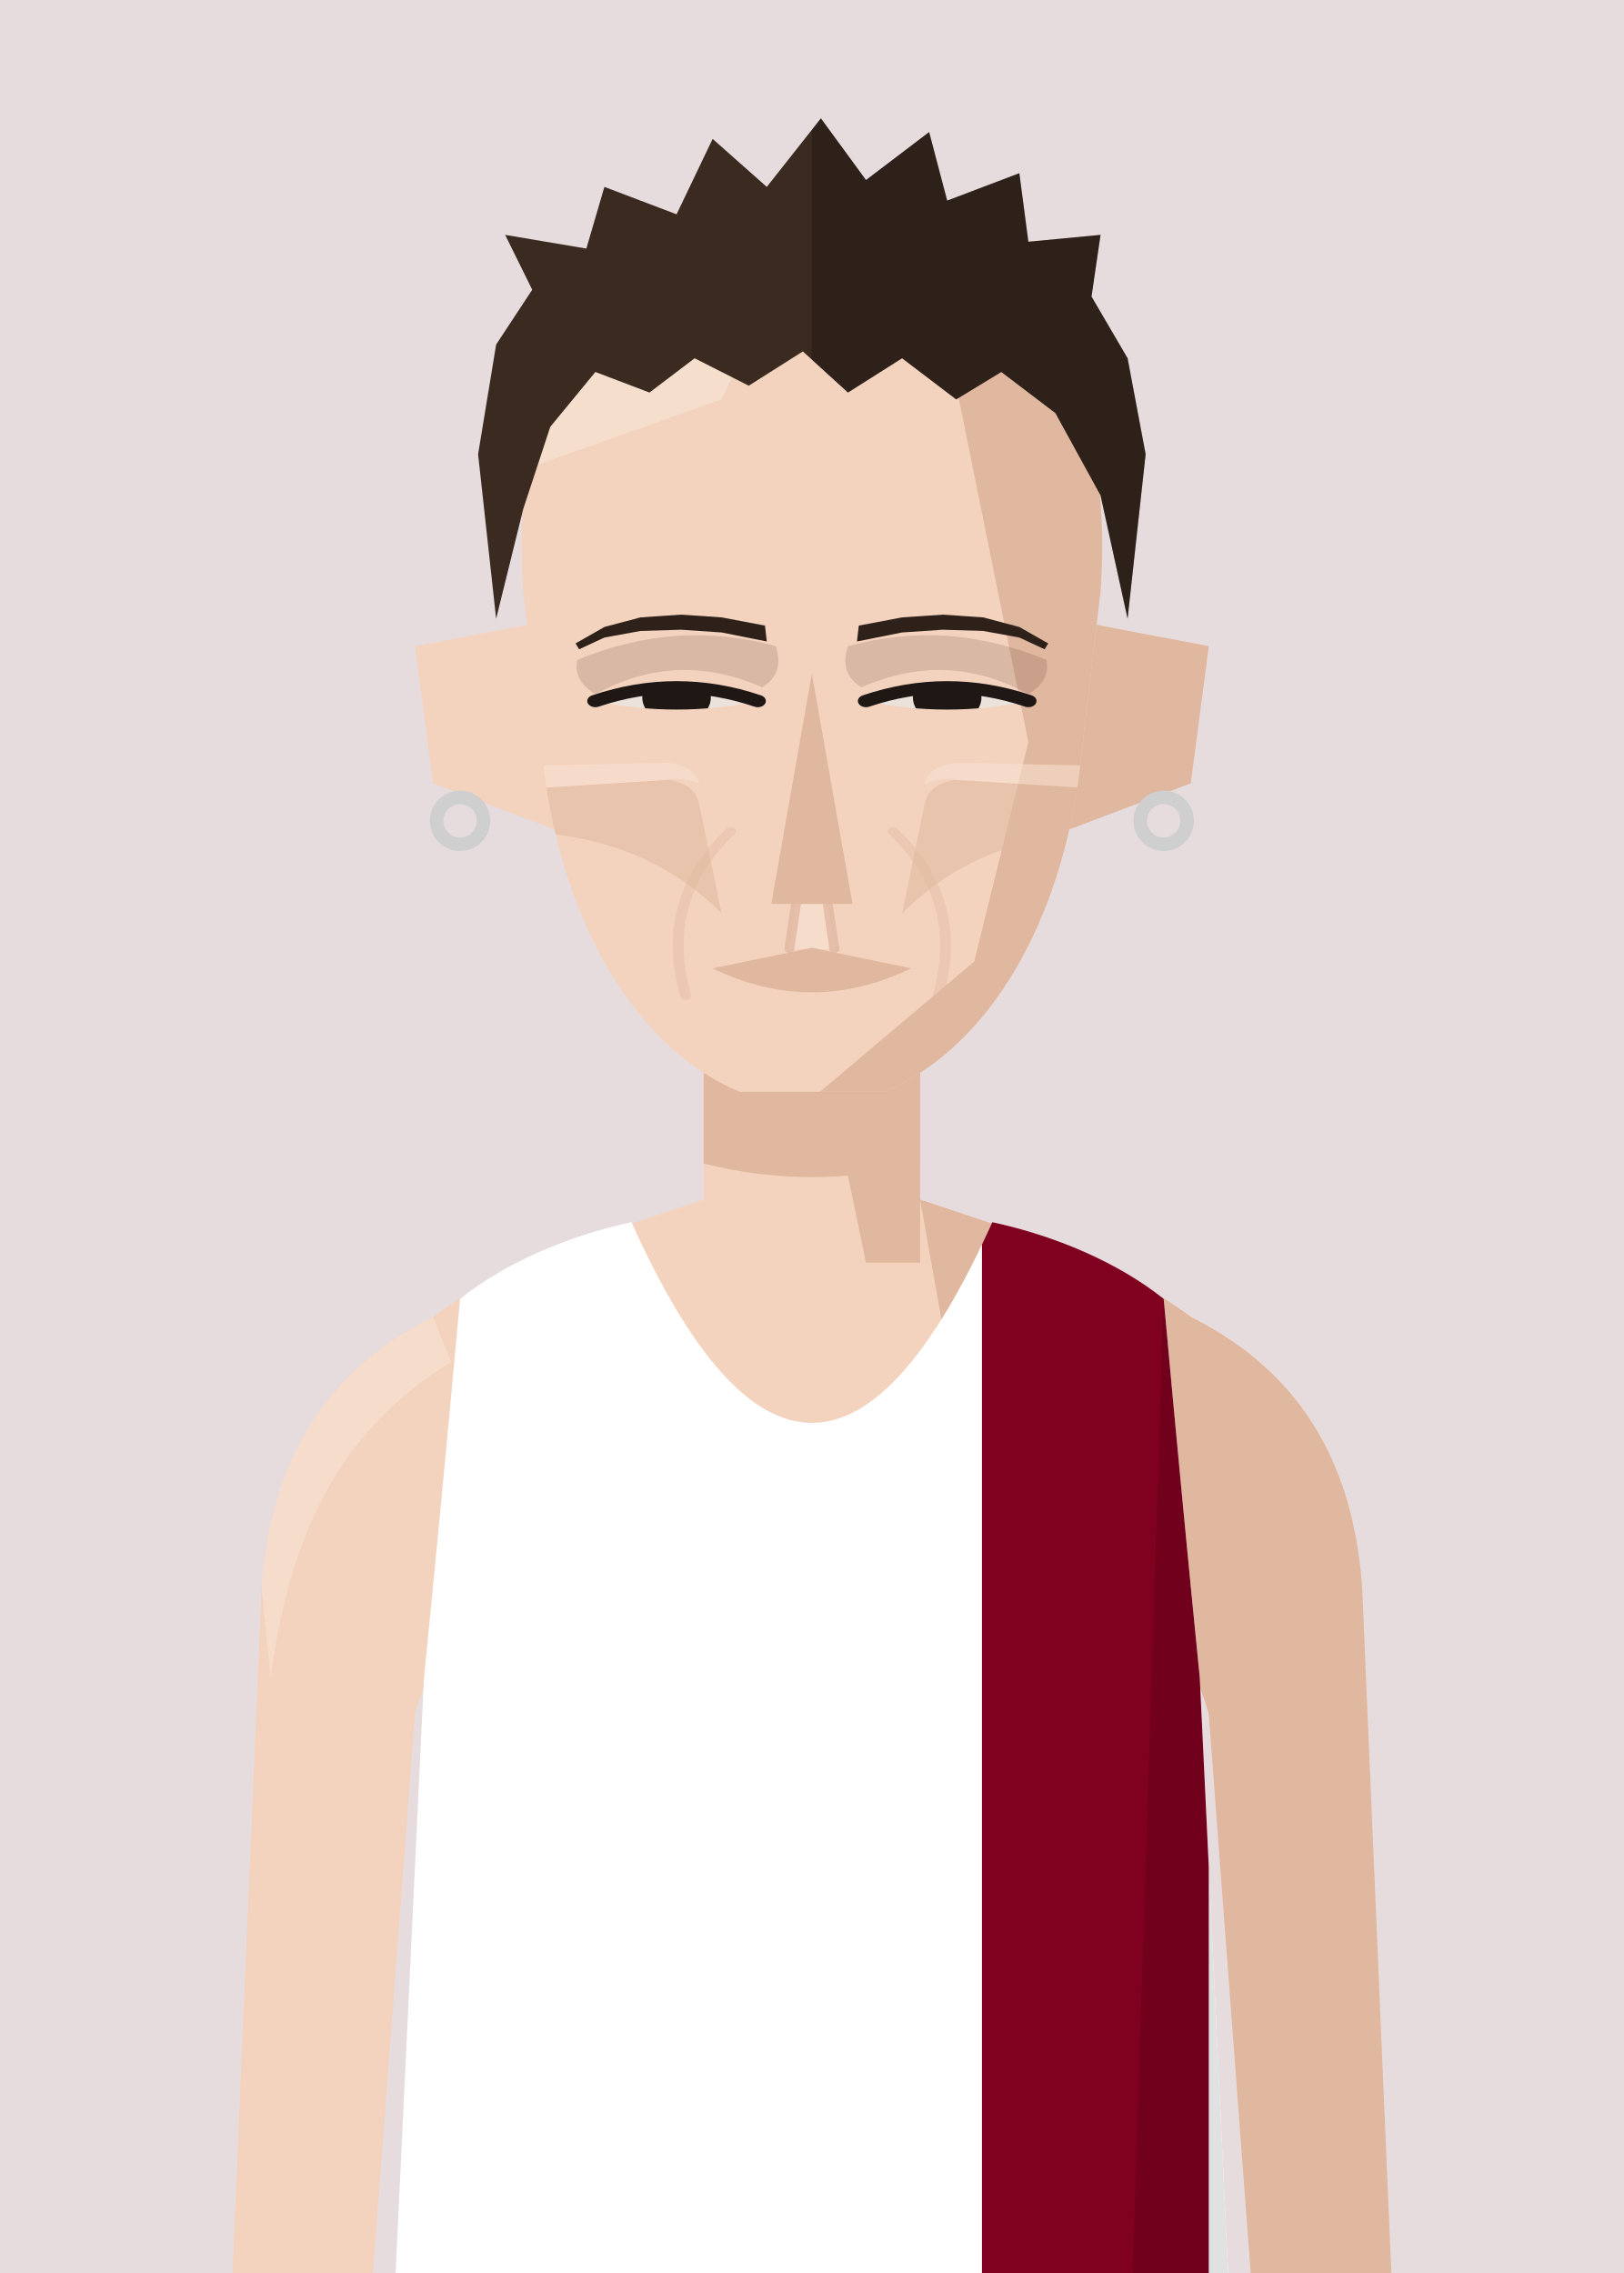
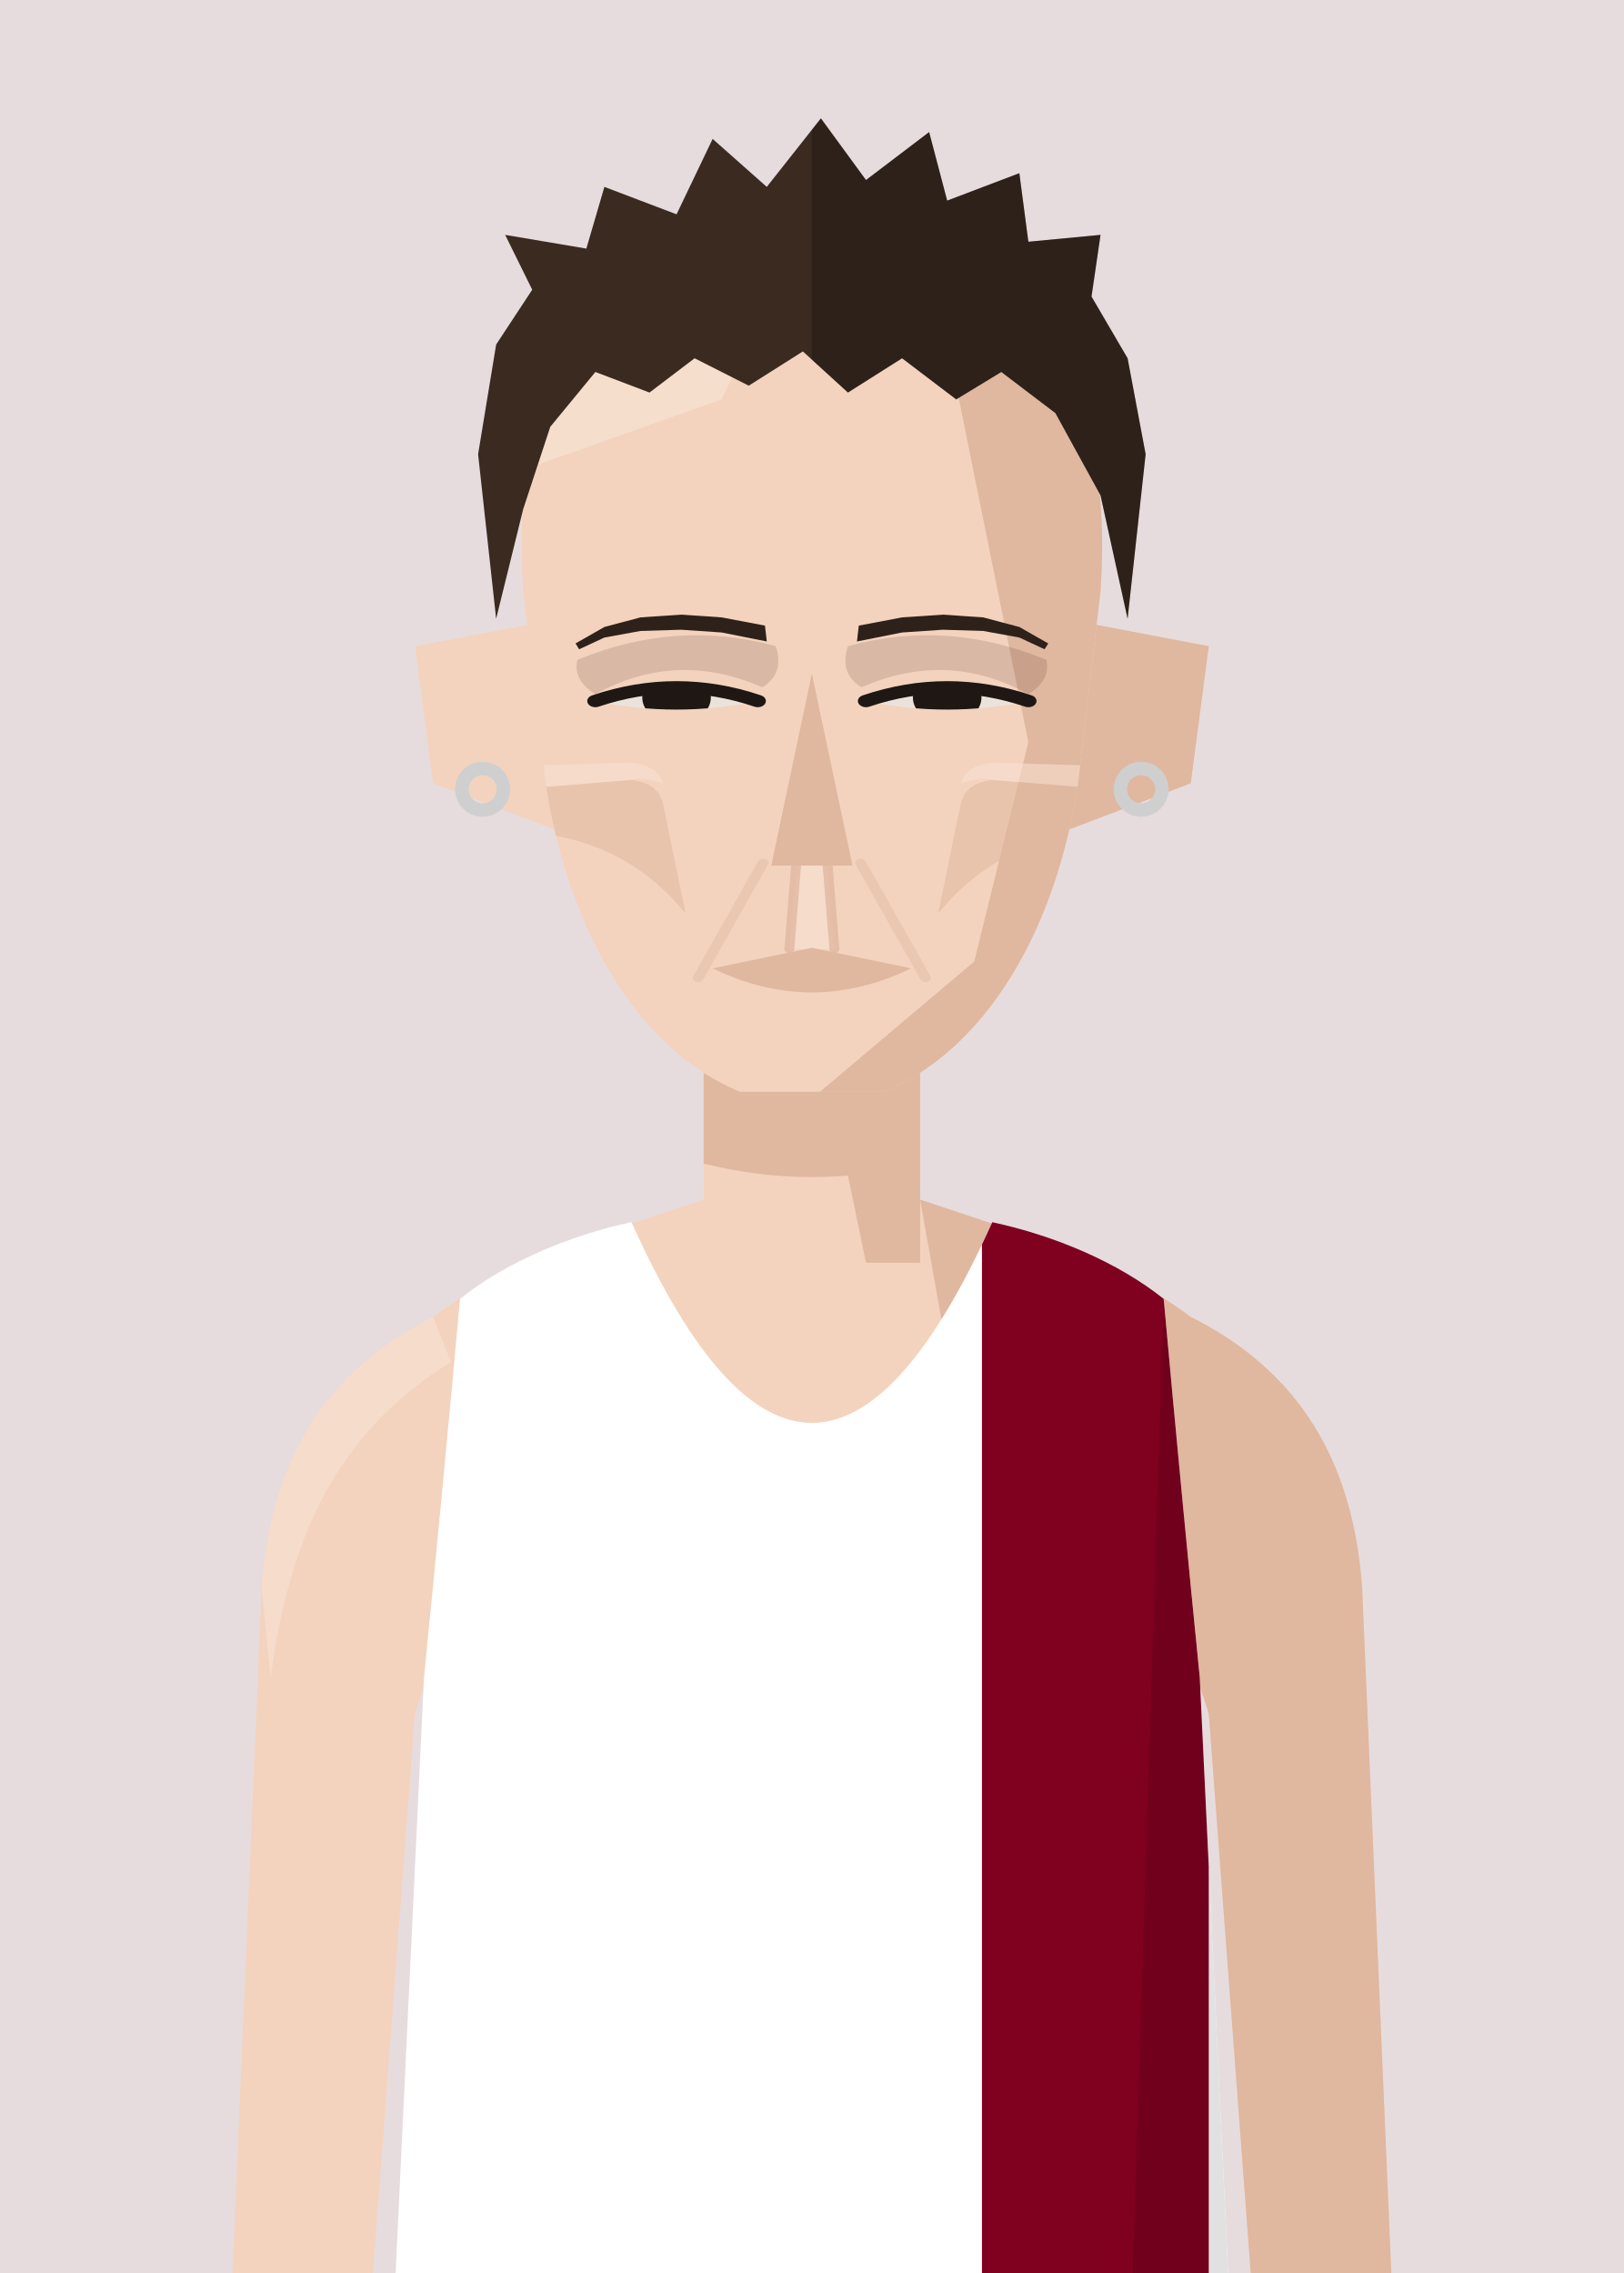
<svg xmlns="http://www.w3.org/2000/svg" viewBox="10 20 180 252">
  <defs>
    <clipPath id="vf">
      <path d="M53,330 L57,246 Q59,226 61,204 C66,200 73,197 80,195.5 Q100,240 120,195.5 C127,197 134,200 139,204 Q141,226 143,246 L147,330 Z" />
    </clipPath>
    <clipPath id="hf">
      <path d="M68,96 C66,58 81,40 100,40 C119,40 134,58 132,96 L129.5,124 C127,146 119,163 108,169 L92,169 C81,163 73,146 70.5,124 Z" />
    </clipPath>
    <clipPath id="rf">
      <rect x="100" y="0" width="100" height="300" />
    </clipPath>
    <clipPath id="ef">
      <path d="M76,112 Q85,108 94,112 Q85,114.5 76,112 Z" />
      <path d="M106,112 Q115,108 124,112 Q115,114.5 106,112 Z" />
    </clipPath>
    <clipPath id="cf">
      <rect x="0" y="92" width="200" height="300" />
    </clipPath>
  </defs>
  <rect width="200" height="280" fill="#E6DCDE" />
  <g transform="translate(0,-40)">
    <rect x="88" y="171" width="24" height="37" fill="#F3D3BE" />
    <path d="M88,193 C76,197 66,200 58,206 C46,212 40,222 39,236 L35,330 L50,330 L56,250 Q59,240 64,238 L136,238 Q141,240 144,250 L150,330 L165,330 L161,236 C160,222 154,212 142,206 C134,200 124,197 112,193" fill="#F3D3BE" />
    <g fill="#E0B79F">
      <path d="M112,193 C124,197 134,200 142,206 C154,212 160,222 161,236 L165,330 L150,330 L144,250 Q141,240 136,238 L120,238 Z" />
      <path d="M58,206 C46,212 40,222 39,236 L40,246 C42,231 47,219 60,211 Z" fill="#F8E2D3" opacity=".6" />
      <polygon points="100,171 112,171 112,200 106,200" />
      <path d="M88,179 L112,179 L112,189 Q100,192 88,189 Z" />
    </g>
    <g transform="translate(0,83) scale(1,0.76) translate(0,-40)">
      <g fill="#F3D3BE">
        <path d="M72,100 L56,104 L58,124 L74,132 Z" />
        <path d="M128,100 L144,104 L142,124 L126,132 Z" />
        <path d="M128,100 L144,104 L142,124 L126,132 Z" fill="#E0B79F" />
        <path d="M68,96 C66,58 81,40 100,40 C119,40 134,58 132,96 L129.5,124 C127,146 119,163 108,169 L92,169 C81,163 73,146 70.5,124 Z" />
      </g>
      <g clip-path="url(#hf)">
        <polygon points="112,40 140,40 140,180 100,180 100,170 118,150 124,118 120,92" fill="#E0B79F" />
        <polygon points="60,40 100,40 90,68 60,82" fill="#F8E2D3" opacity=".7" />
      </g>
      <g fill="#2E211A">
        <polygon points="73.8,103.6 77,101.2 81,99.8 85.5,99.4 90,99.8 94.8,101 95,103.31 90,102 85.5,101.6 81,101.78 77,102.74 74.2,104.45" />
        <polygon points="126.2,103.6 123,101.2 119,99.8 114.5,99.4 110,99.8 105.2,101 105,103.31 110,102 114.5,101.6 119,101.78 123,102.74 125.8,104.45" />
      </g>
      <g fill="#EBE2DB">
        <path d="M76,112 Q85,108 94,112 Q85,114.5 76,112 Z" />
        <path d="M106,112 Q115,108 124,112 Q115,114.5 106,112 Z" />
      </g>
      <g clip-path="url(#ef)" fill="#1E1714">
        <circle cx="85" cy="111.5" r="3.8" />
        <circle cx="115" cy="111.5" r="3.8" />
      </g>
      <g fill="none" stroke="#1E1714" stroke-width="1.8" stroke-linecap="round">
        <path d="M76,112 Q85,108 94,112" />
        <path d="M106,112 Q115,108 124,112" />
      </g>
      <g clip-path="url(#hf)">
-         <path d="M97.5,148.2 L98.25,141.5 L101.75,141.5 L102.5,148.2 Z" fill="#F8E2D3" opacity=".6" />
+         <path d="M97.5,148.2 L98.25,136 L101.75,136 L102.5,148.2 Z" fill="#F8E2D3" opacity=".6" />
        <g fill="none" stroke="#E0B79F" stroke-width="1.1" stroke-linecap="round" opacity="0.78">
-           <path d="M98.25,141.5 L97.5,148.2" />
-           <path d="M101.75,141.5 L102.5,148.2" />
+           <path d="M98.25,136 L97.5,148.2" />
+           <path d="M101.75,136 L102.5,148.2" />
        </g>
+       </g>
+       <g clip-path="url(#hf)" stroke="#E0B79F" stroke-width="1.2" stroke-linecap="round" fill="none" opacity="0.45">
+         <path d="M94.6,135.6 L87.4,152.4" />
+         <path d="M105.4,135.6 L112.6,152.4" />
      </g>
      <g clip-path="url(#hf)">
        <g fill="#E0B79F" opacity="0.56">
-           <path d="M66,125 L84,123.5 Q87,124 87.5,127 L90,143 Q81,131 66,131 Z" />
-           <path d="M134,125 L116,123.5 Q113,124 112.5,127 L110,143 Q119,131 134,131 Z" />
+           <path d="M66,125.0 L80,123.5 Q83,124.0 83.5,127.0 L86,143.0 Q78.6,131.0 66,131.0 Z" />
+           <path d="M134,125.0 L120,123.5 Q117,124.0 116.5,127.0 L114,143.0 Q121.4,131.0 134,131.0 Z" />
        </g>
        <g fill="#F8E2D3" opacity=".55">
-           <path d="M66,121.5 L84,121 Q87,121.5 87.5,124 Q85,123 84,123.5 L66,125 Z" />
-           <path d="M134,121.5 L116,121 Q113,121.5 112.5,124 Q115,123 116,123.5 L134,125 Z" />
+           <path d="M66,121.5 L80,121.0 Q83,121.5 83.5,124.0 Q81,123.0 80,123.5 L66,125.0 Z" />
+           <path d="M134,121.5 L120,121.0 Q117,121.5 116.5,124.0 Q119,123.0 120,123.5 L134,125.0 Z" />
        </g>
      </g>
      <g clip-path="url(#hf)" fill="#4A2E22" opacity="0.16">
        <path d="M74,106 Q85,100 96,104 Q97,108 94.5,110 Q85,104.5 76,111 Q73.5,109 74,106 Z" />
        <path d="M126,106 Q115,100 104,104 Q103,108 105.5,110 Q115,104.5 124,111 Q126.5,109 126,106 Z" />
      </g>
-       <polygon points="100,108 104.5,141.6 95.5,141.6" fill="#E0B79F" />
+       <polygon points="100,108 104.5,136 95.5,136" fill="#E0B79F" />
      <path d="M89,151 L100,148 L111,151 Q100,158 89,151 Z" fill="#E0B79F" />
-       <path d="M91,131 Q83,141 86,155 M109,131 Q117,141 114,155" stroke="#E0B79F" stroke-width="1.2" fill="none" stroke-linecap="round" opacity="0.4" />
      <g fill="#3A2A20">
        <path d="M65,100 L63,76 L65,60 L69,52 L66,44 L75,46 L77,37 L85,41 L89,30 L95,37 L101,27 L106,36 L113,29 L115,39 L123,35 L124,45 L132,44 L131,53 L135,62 L137,76 L135,100 L132,82 L127,70 L121,64 L116,68 L110,62 L104,67 L99,61 L93,66 L87,62 L82,67 L76,64 L71,72 L68,84 Z" />
        <g clip-path="url(#rf)" fill="#000" opacity=".22">
          <path d="M65,100 L63,76 L65,60 L69,52 L66,44 L75,46 L77,37 L85,41 L89,30 L95,37 L101,27 L106,36 L113,29 L115,39 L123,35 L124,45 L132,44 L131,53 L135,62 L137,76 L135,100 L132,82 L127,70 L121,64 L116,68 L110,62 L104,67 L99,61 L93,66 L87,62 L82,67 L76,64 L71,72 L68,84 Z" />
        </g>
      </g>
    </g>
    <g clip-path="url(#vf)">
      <path d="M53,330 L57,246 Q59,226 61,204 C66,200 73,197 80,195.5 Q100,240 120,195.5 C127,197 134,200 139,204 Q141,226 143,246 L147,330 Z" fill="#ffffff" />
      <g transform="matrix(6.2857 0 0 6.5 37.14 193)">
        <rect x="13" y="0" width="4" height="20" fill="#800020" />
      </g>
      <path d="M139,204 Q141,226 143,246 L147,330 L135,330 Z" fill="#000" opacity="0.12" />
    </g>
  </g>
  <g fill="none" stroke="#CFCFCF" stroke-width="1.5">
-     <circle cx="61" cy="111" r="2.6" />
-     <circle cx="139" cy="111" r="2.6" />
+     <circle cx="63.5" cy="107.5" r="2.3" />
+     <circle cx="136.5" cy="107.5" r="2.3" />
  </g>
</svg>
